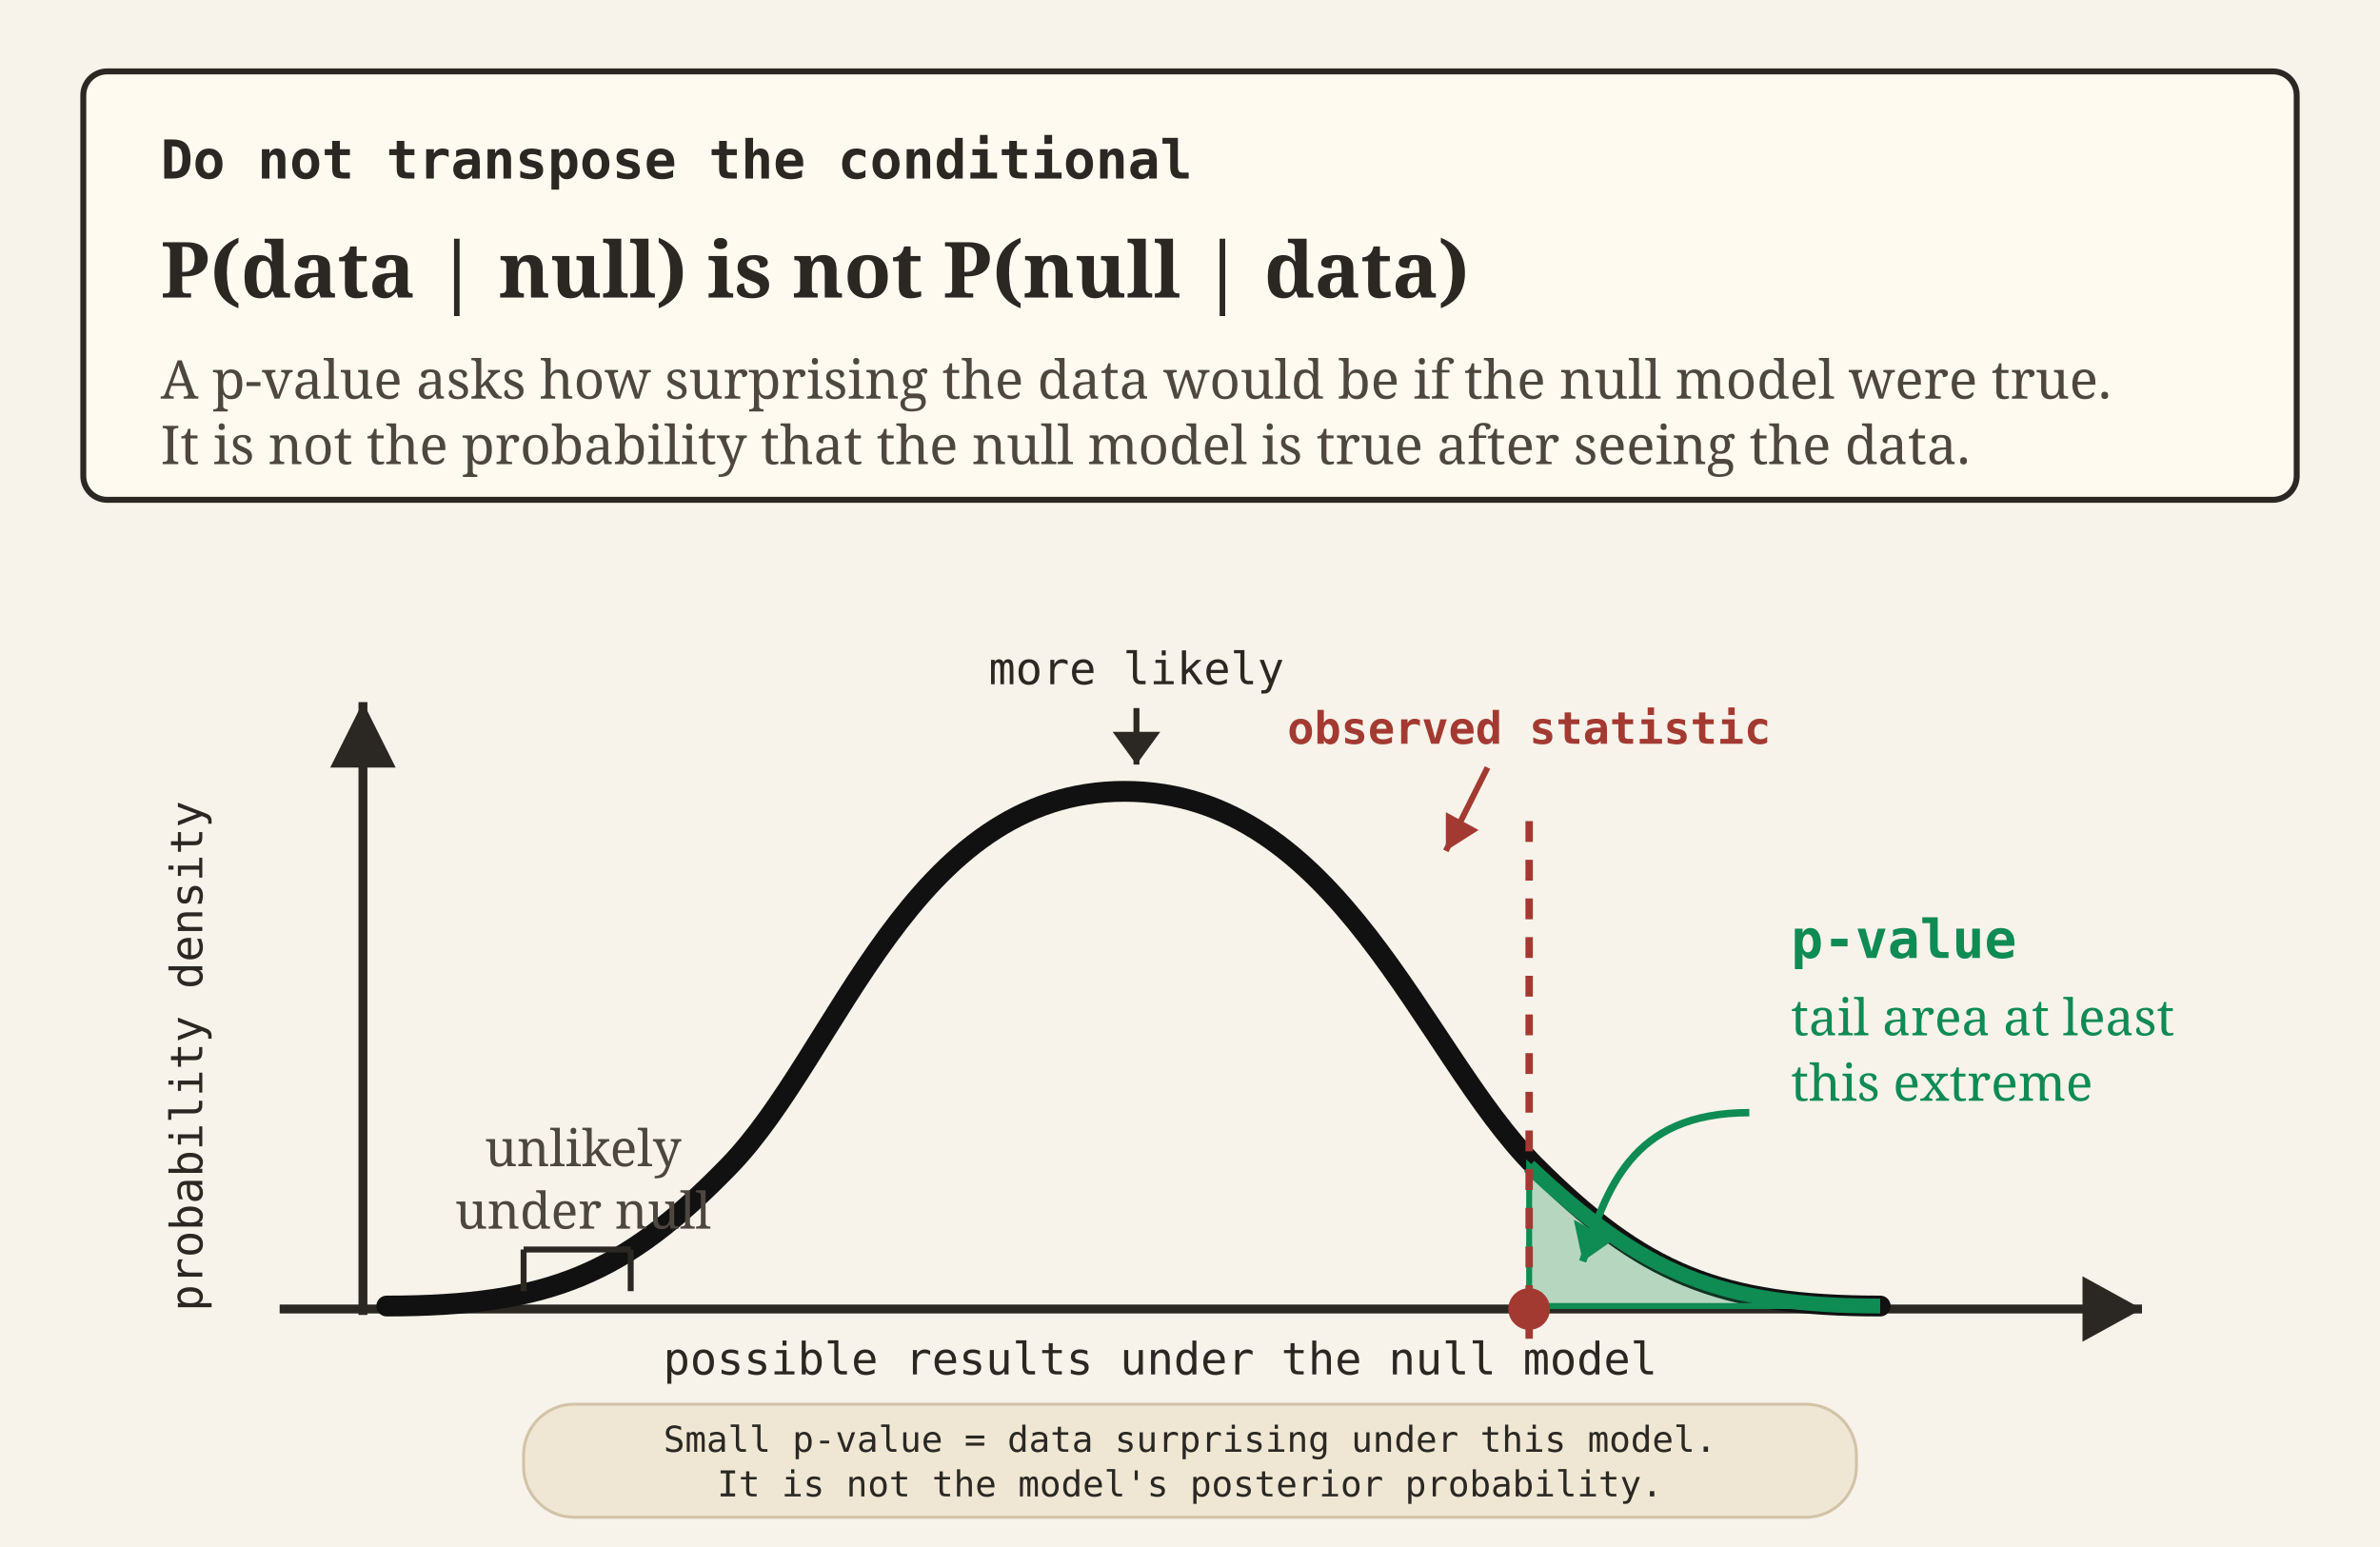
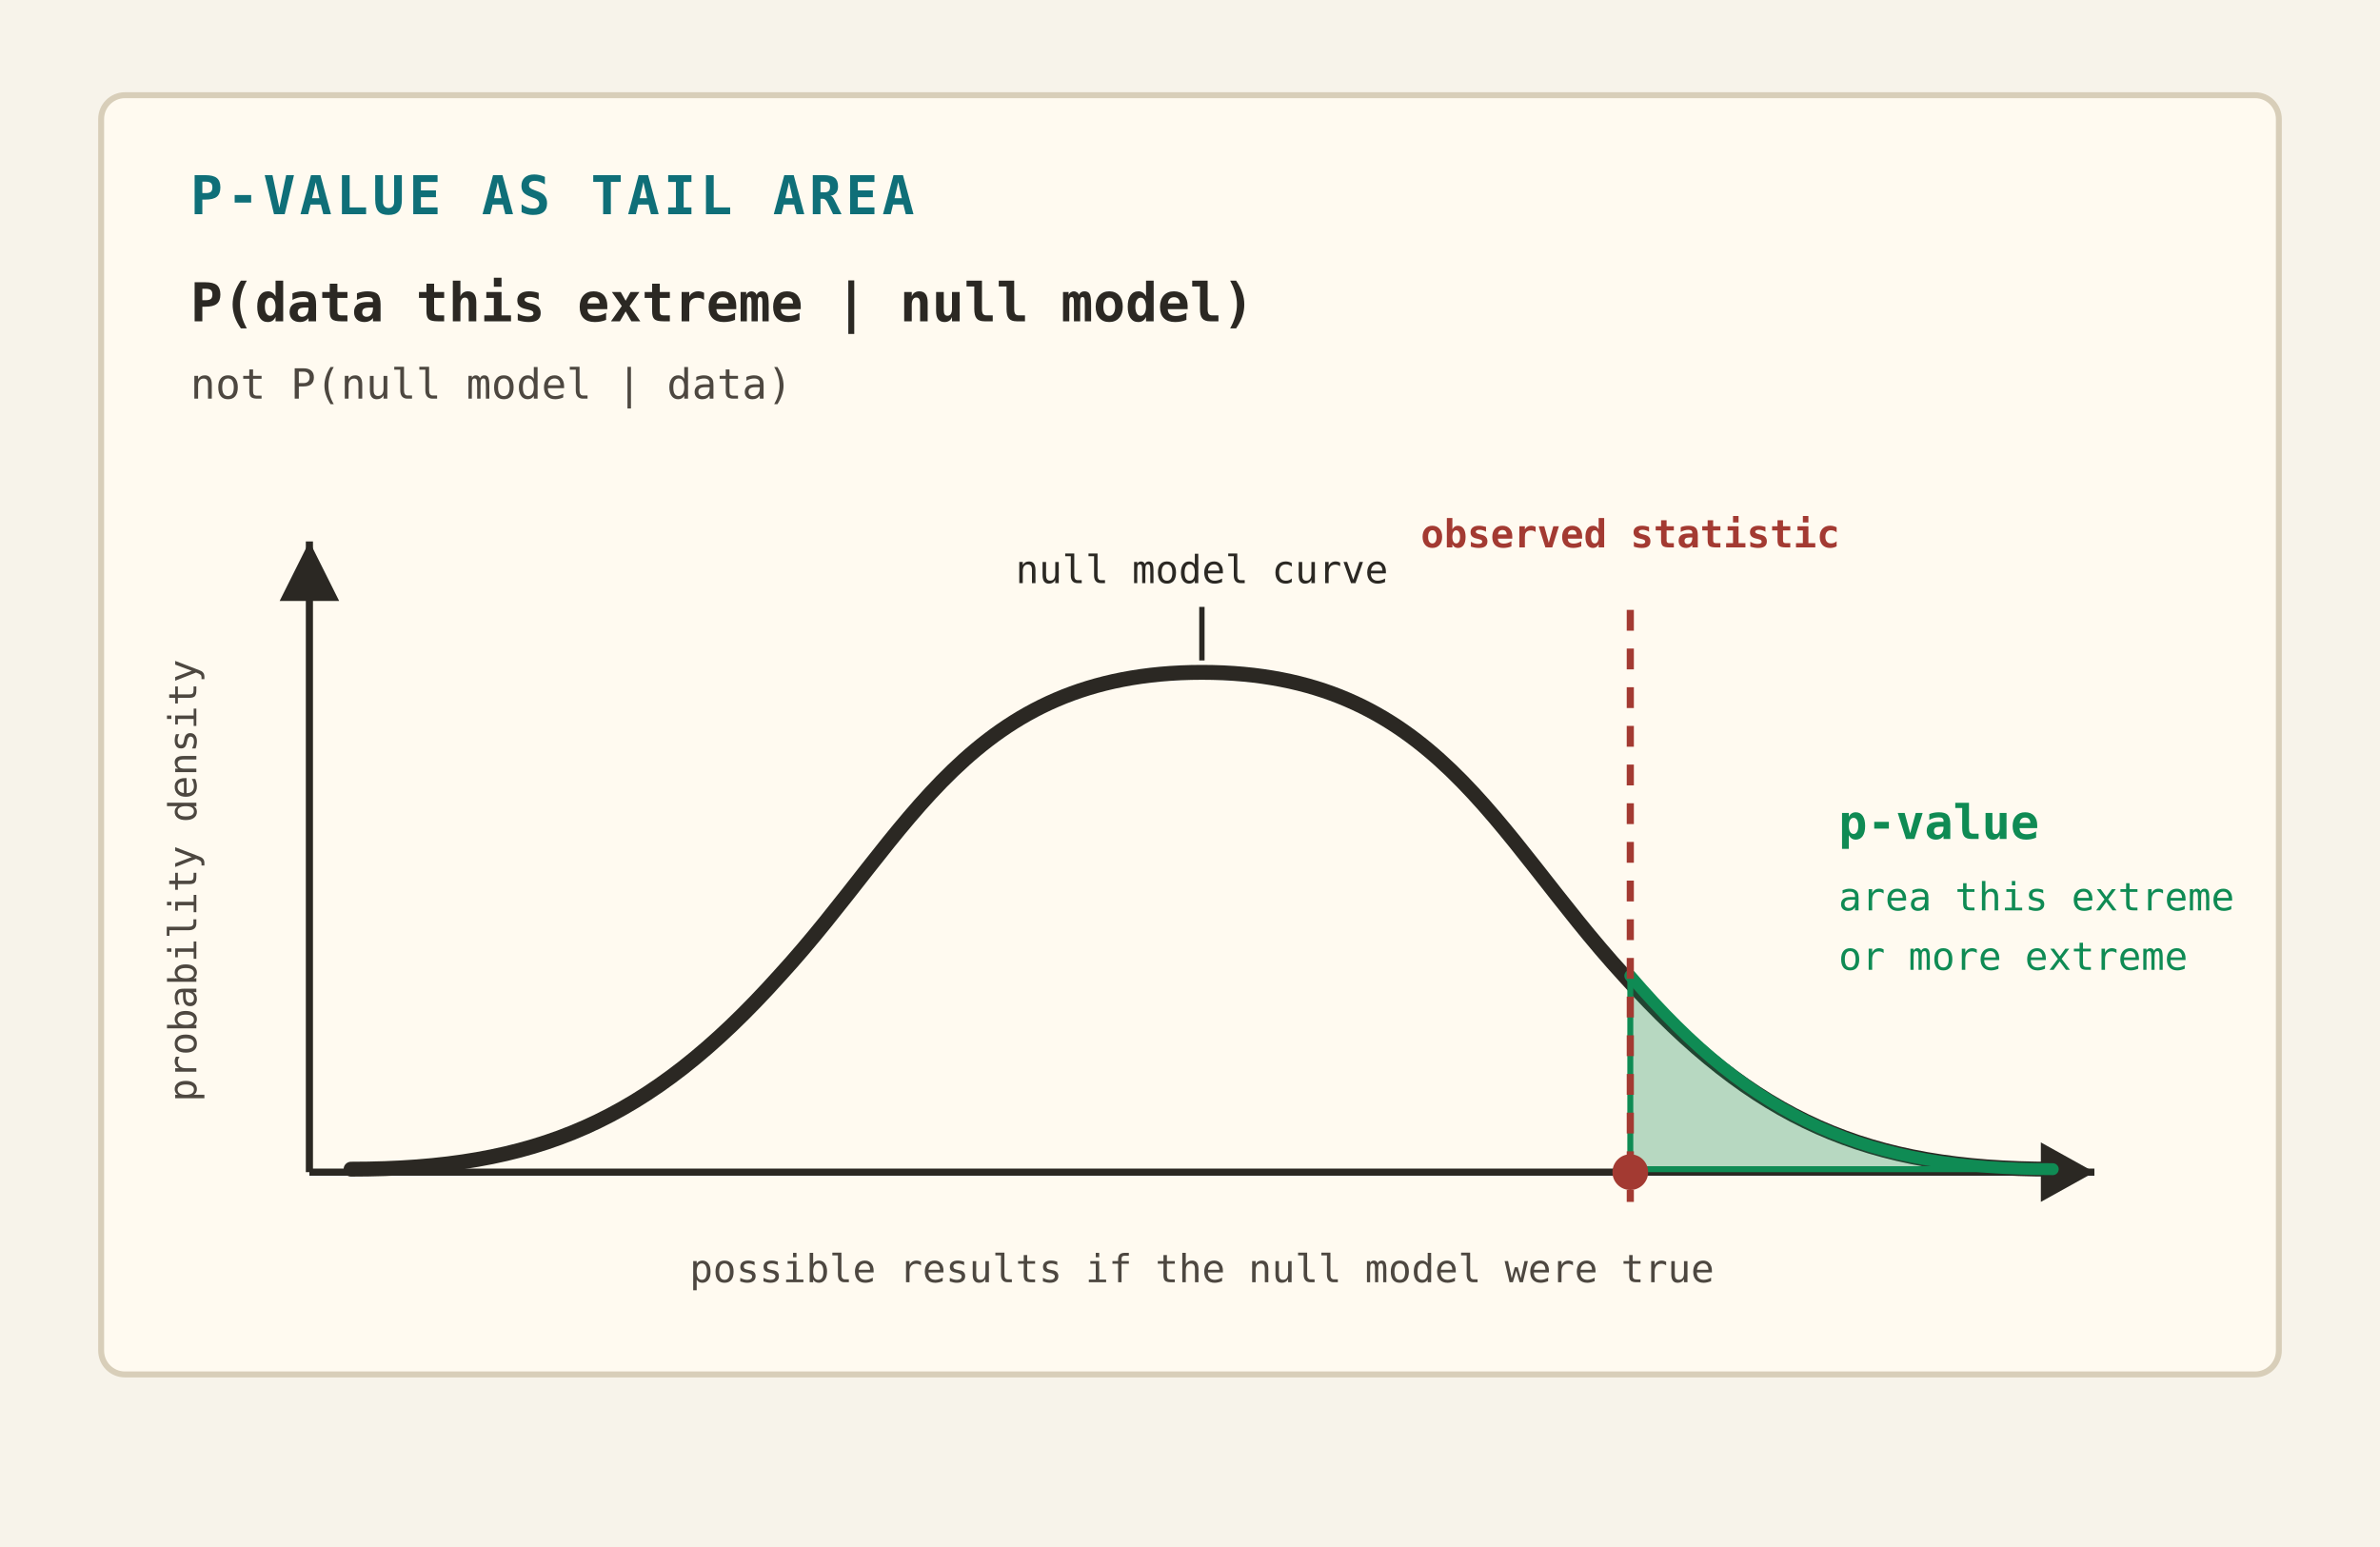
<svg xmlns="http://www.w3.org/2000/svg" width="800" height="520" viewBox="0 0 800 520">
  <rect width="800" height="520" fill="#f7f3ea" />
-   <rect x="28" y="24" width="744" height="144" rx="8" fill="#fffaf0" stroke="#2b2823" stroke-width="2" />
-   <text x="54" y="60" fill="#2b2823" font-family="IBM Plex Mono, ui-monospace, monospace" font-size="18" font-weight="700">Do not transpose the conditional</text>
-   <text x="54" y="100" fill="#2b2823" font-family="Fraunces, Georgia, serif" font-size="26" font-weight="700">P(data | null) is not P(null | data)</text>
-   <text x="54" y="134" fill="#4d4740" font-family="Newsreader, Georgia, serif" font-size="18">A p-value asks how surprising the data would be if the null model were true.</text>
-   <text x="54" y="156" fill="#4d4740" font-family="Newsreader, Georgia, serif" font-size="18">It is not the probability that the null model is true after seeing the data.</text>
-   <line x1="94" y1="440" x2="720" y2="440" stroke="#2b2823" stroke-width="3" />
-   <path d="M720 440 L700 429 L700 451 Z" fill="#2b2823" />
-   <line x1="122" y1="442" x2="122" y2="236" stroke="#2b2823" stroke-width="3" />
-   <path d="M122 236 L111 258 L133 258 Z" fill="#2b2823" />
-   <text x="390" y="462" fill="#2b2823" text-anchor="middle" font-family="IBM Plex Mono, ui-monospace, monospace" font-size="15">possible results under the null model</text>
-   <text x="68" y="355" fill="#2b2823" text-anchor="middle" font-family="IBM Plex Mono, ui-monospace, monospace" font-size="15" transform="rotate(-90 68 355)">probability density</text>
-   <path d="M130 439 C185 439 210 428 245 392 C282 354 306 266 378 266 C450 266 478 354 516 392 C552 428 578 439 632 439" fill="none" stroke="#111" stroke-width="7" stroke-linecap="round" />
-   <path d="M514 392 C552 428 578 439 632 439 L514 439 Z" fill="#0f8b54" fill-opacity=".28" stroke="#0f8b54" stroke-width="2" />
-   <path d="M514 392 C552 428 578 439 632 439" fill="none" stroke="#0f8b54" stroke-width="5" />
-   <line x1="514" y1="276" x2="514" y2="450" stroke="#a33a32" stroke-width="2.5" stroke-dasharray="7 6" />
-   <circle cx="514" cy="440" r="7" fill="#a33a32" />
-   <text x="382" y="230" fill="#2b2823" text-anchor="middle" font-family="IBM Plex Mono, ui-monospace, monospace" font-size="15">more likely</text>
-   <path d="M382 238 L382 257" stroke="#2b2823" stroke-width="2" />
-   <path d="M382 257 L374 246 L390 246 Z" fill="#2b2823" />
-   <text x="514" y="250" fill="#a33a32" text-anchor="middle" font-family="IBM Plex Mono, ui-monospace, monospace" font-size="15" font-weight="700">observed statistic</text>
-   <path d="M500 258 L486 286" stroke="#a33a32" stroke-width="2" />
-   <path d="M486 286 L486 273 L497 279 Z" fill="#a33a32" />
-   <text x="602" y="322" fill="#0f8b54" font-family="IBM Plex Mono, ui-monospace, monospace" font-size="18" font-weight="700">p-value</text>
-   <text x="602" y="348" fill="#0f8b54" font-family="Newsreader, Georgia, serif" font-size="17">tail area at least</text>
-   <text x="602" y="370" fill="#0f8b54" font-family="Newsreader, Georgia, serif" font-size="17">this extreme</text>
-   <path d="M588 374 C548 374 540 400 532 424" fill="none" stroke="#0f8b54" stroke-width="2.5" />
-   <path d="M532 424 L529 410 L542 417 Z" fill="#0f8b54" />
-   <line x1="176" y1="420" x2="212" y2="420" stroke="#2b2823" stroke-width="2" />
-   <line x1="176" y1="420" x2="176" y2="434" stroke="#2b2823" stroke-width="2" />
-   <line x1="212" y1="420" x2="212" y2="434" stroke="#2b2823" stroke-width="2" />
-   <text x="196" y="392" fill="#4d4740" text-anchor="middle" font-family="Newsreader, Georgia, serif" font-size="17">unlikely</text>
-   <text x="196" y="413" fill="#4d4740" text-anchor="middle" font-family="Newsreader, Georgia, serif" font-size="17">under null</text>
-   <rect x="176" y="472" width="448" height="38" rx="17" fill="#efe7d4" stroke="#d2c3a8" />
-   <text x="400" y="488" fill="#2b2823" text-anchor="middle" font-family="IBM Plex Mono, ui-monospace, monospace" font-size="12">Small p-value = data surprising under this model.</text>
-   <text x="400" y="503" fill="#2b2823" text-anchor="middle" font-family="IBM Plex Mono, ui-monospace, monospace" font-size="12">It is not the model's posterior probability.</text>
+   <rect x="34" y="32" width="732" height="430" rx="8" fill="#fffaf0" stroke="#d8ceb9" stroke-width="2" />
+   <text x="64" y="72" fill="#0f6f78" font-family="IBM Plex Mono, ui-monospace, monospace" font-size="18" font-weight="700" letter-spacing="1.4">P-VALUE AS TAIL AREA</text>
+   <text x="64" y="108" fill="#2b2823" font-family="IBM Plex Mono, ui-monospace, monospace" font-size="18" font-weight="700">P(data this extreme | null model)</text>
+   <text x="64" y="134" fill="#4d4740" font-family="IBM Plex Mono, ui-monospace, monospace" font-size="14">not P(null model | data)</text>
+   <line x1="104" y1="394" x2="704" y2="394" stroke="#2b2823" stroke-width="2.4" />
+   <path d="M704 394 L686 384 L686 404 Z" fill="#2b2823" />
+   <line x1="104" y1="394" x2="104" y2="182" stroke="#2b2823" stroke-width="2.4" />
+   <path d="M104 182 L94 202 L114 202 Z" fill="#2b2823" />
+   <text x="404" y="431" fill="#4d4740" text-anchor="middle" font-family="IBM Plex Mono, ui-monospace, monospace" font-size="13">possible results if the null model were true</text>
+   <text x="66" y="296" fill="#4d4740" text-anchor="middle" font-family="IBM Plex Mono, ui-monospace, monospace" font-size="13" transform="rotate(-90 66 296)">probability density</text>
+   <path d="M118 393 C180 393 218 377 262 328 C306 280 326 226 404 226 C482 226 502 280 546 328 C590 377 628 393 690 393" fill="none" stroke="#2b2823" stroke-width="5" stroke-linecap="round" />
+   <path d="M548 328 C590 377 628 393 690 393 L548 393 Z" fill="#0f8b54" fill-opacity=".30" stroke="#0f8b54" stroke-width="2" />
+   <path d="M548 328 C590 377 628 393 690 393" fill="none" stroke="#0f8b54" stroke-width="4" stroke-linecap="round" />
+   <line x1="548" y1="205" x2="548" y2="404" stroke="#a33a32" stroke-width="2.4" stroke-dasharray="7 6" />
+   <circle cx="548" cy="394" r="6" fill="#a33a32" />
+   <text x="404" y="196" fill="#2b2823" text-anchor="middle" font-family="IBM Plex Mono, ui-monospace, monospace" font-size="13">null model curve</text>
+   <line x1="404" y1="204" x2="404" y2="222" stroke="#2b2823" stroke-width="1.8" />
+   <text x="548" y="184" fill="#a33a32" text-anchor="middle" font-family="IBM Plex Mono, ui-monospace, monospace" font-size="13" font-weight="700">observed statistic</text>
+   <text x="618" y="282" fill="#0f8b54" font-family="IBM Plex Mono, ui-monospace, monospace" font-size="16" font-weight="700">p-value</text>
+   <text x="618" y="306" fill="#0f8b54" font-family="IBM Plex Mono, ui-monospace, monospace" font-size="13">area this extreme</text>
+   <text x="618" y="326" fill="#0f8b54" font-family="IBM Plex Mono, ui-monospace, monospace" font-size="13">or more extreme</text>
</svg>
